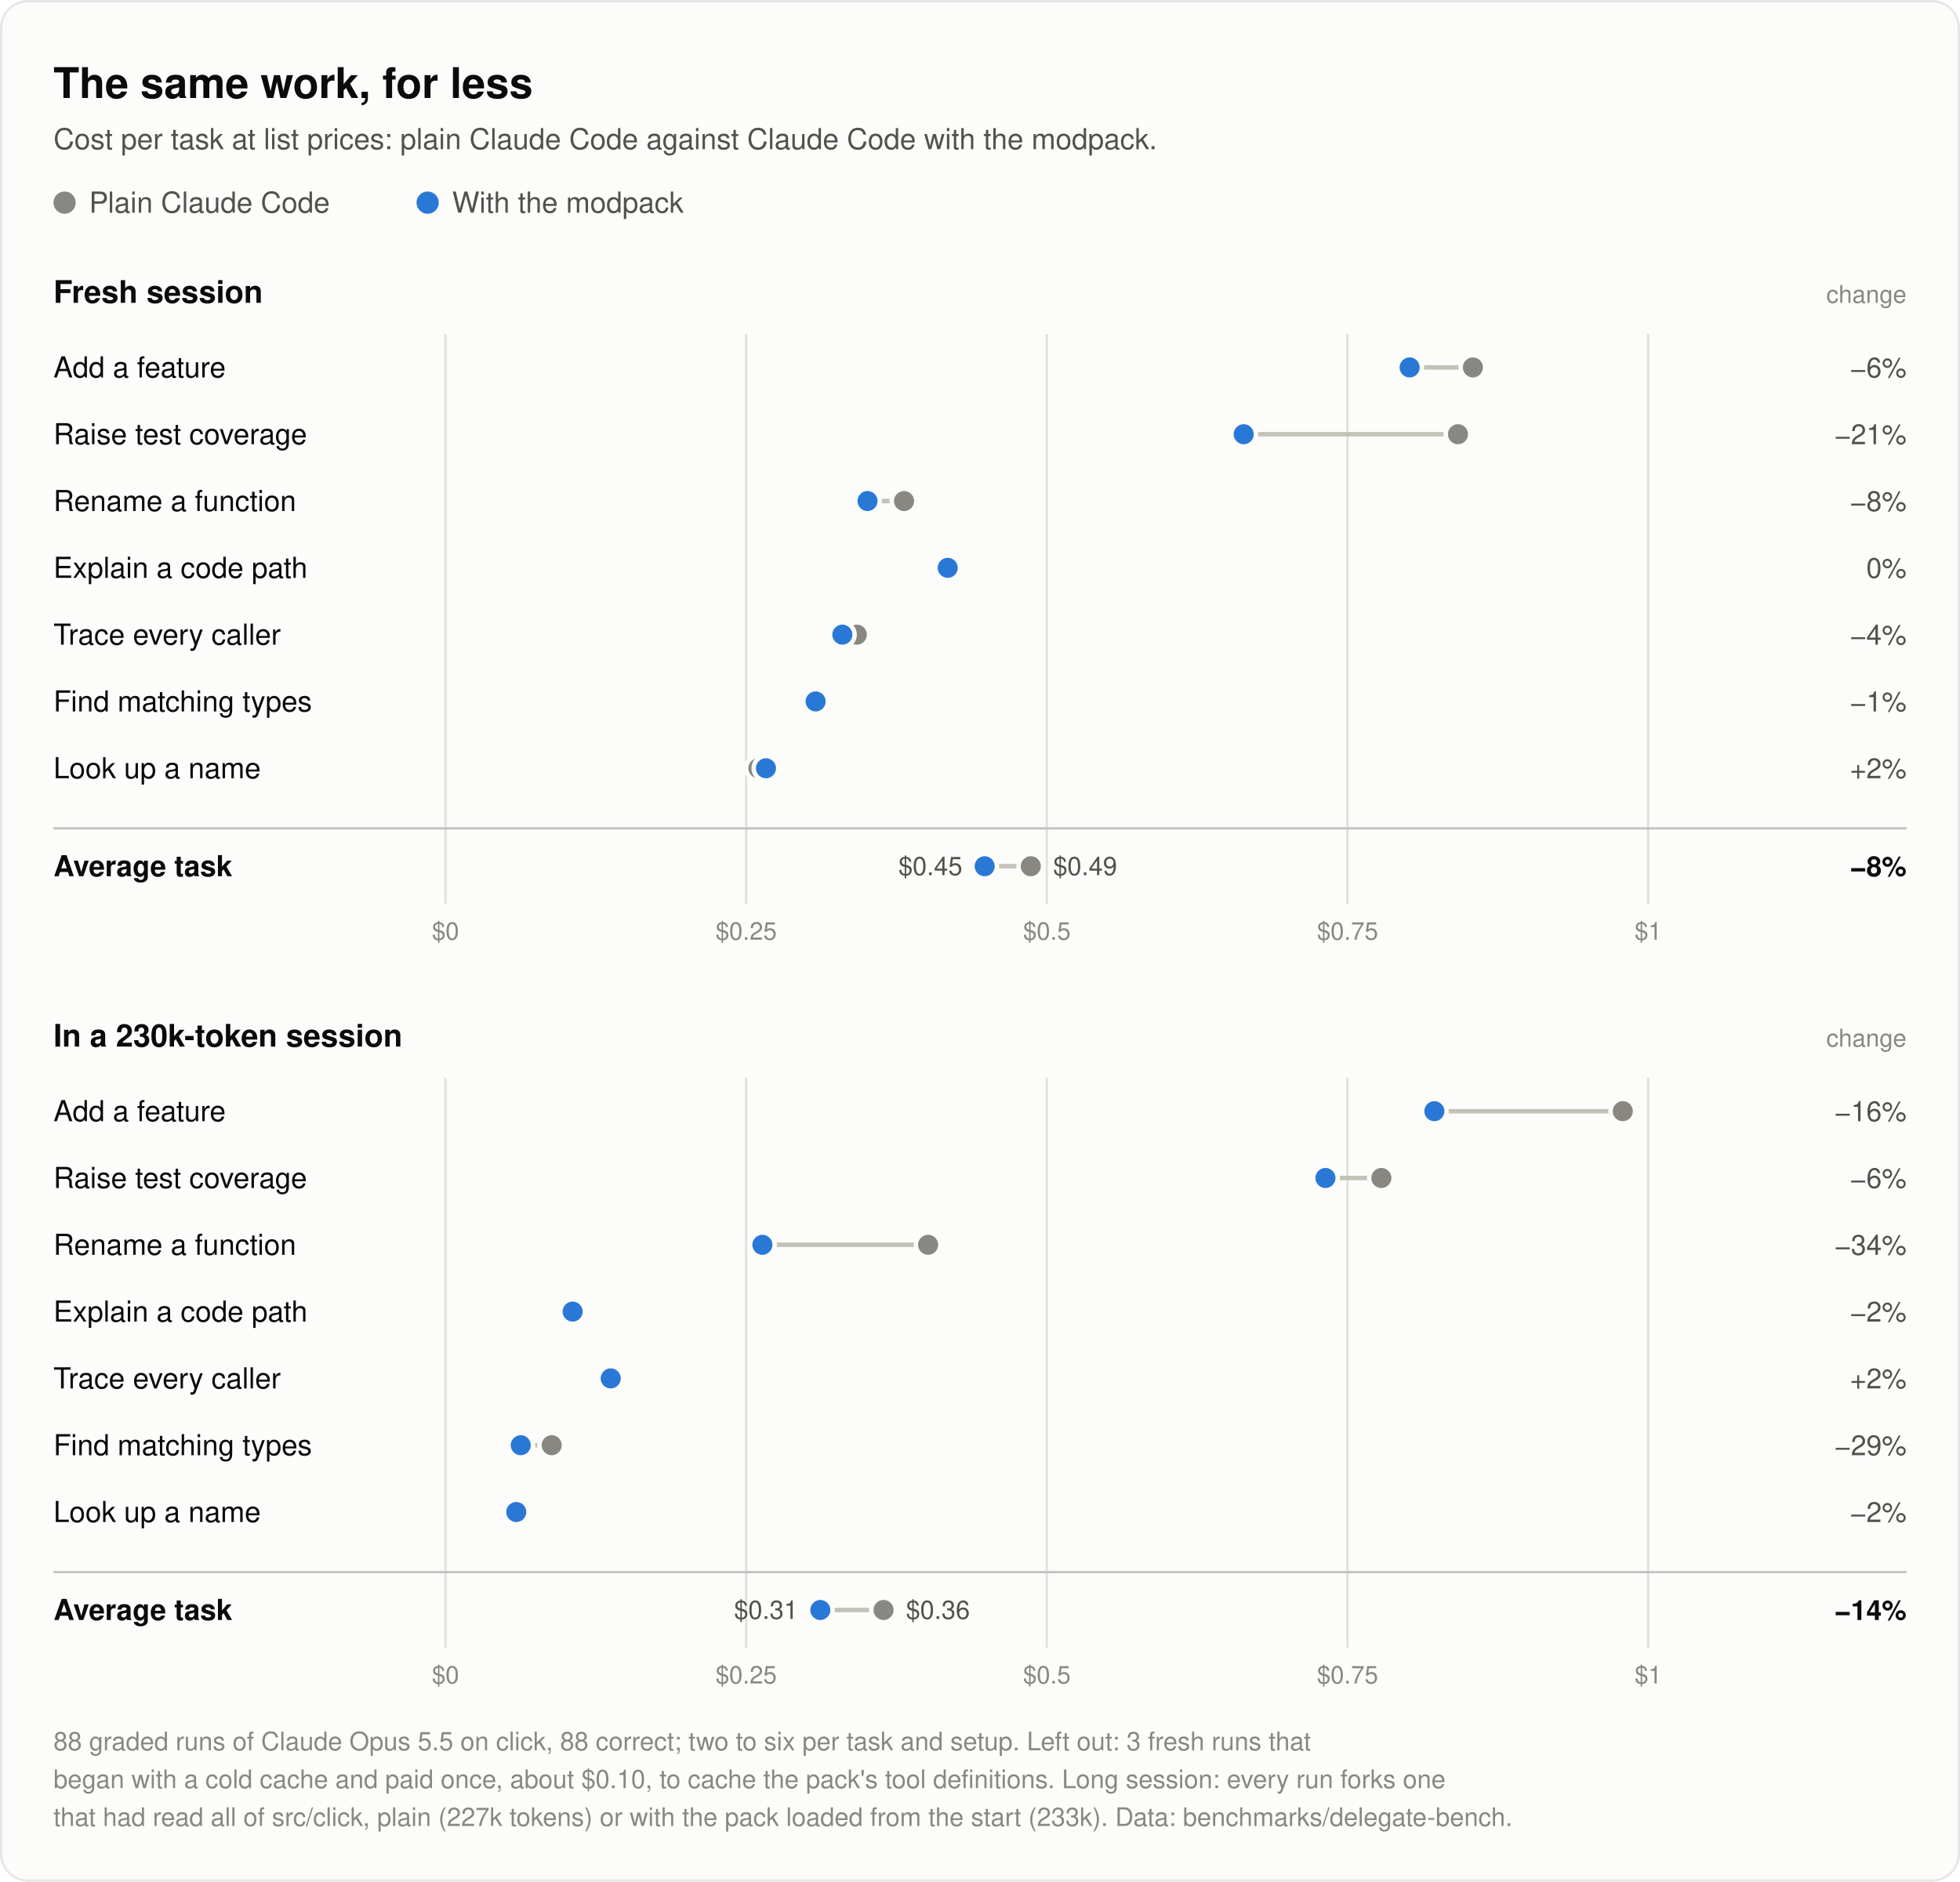
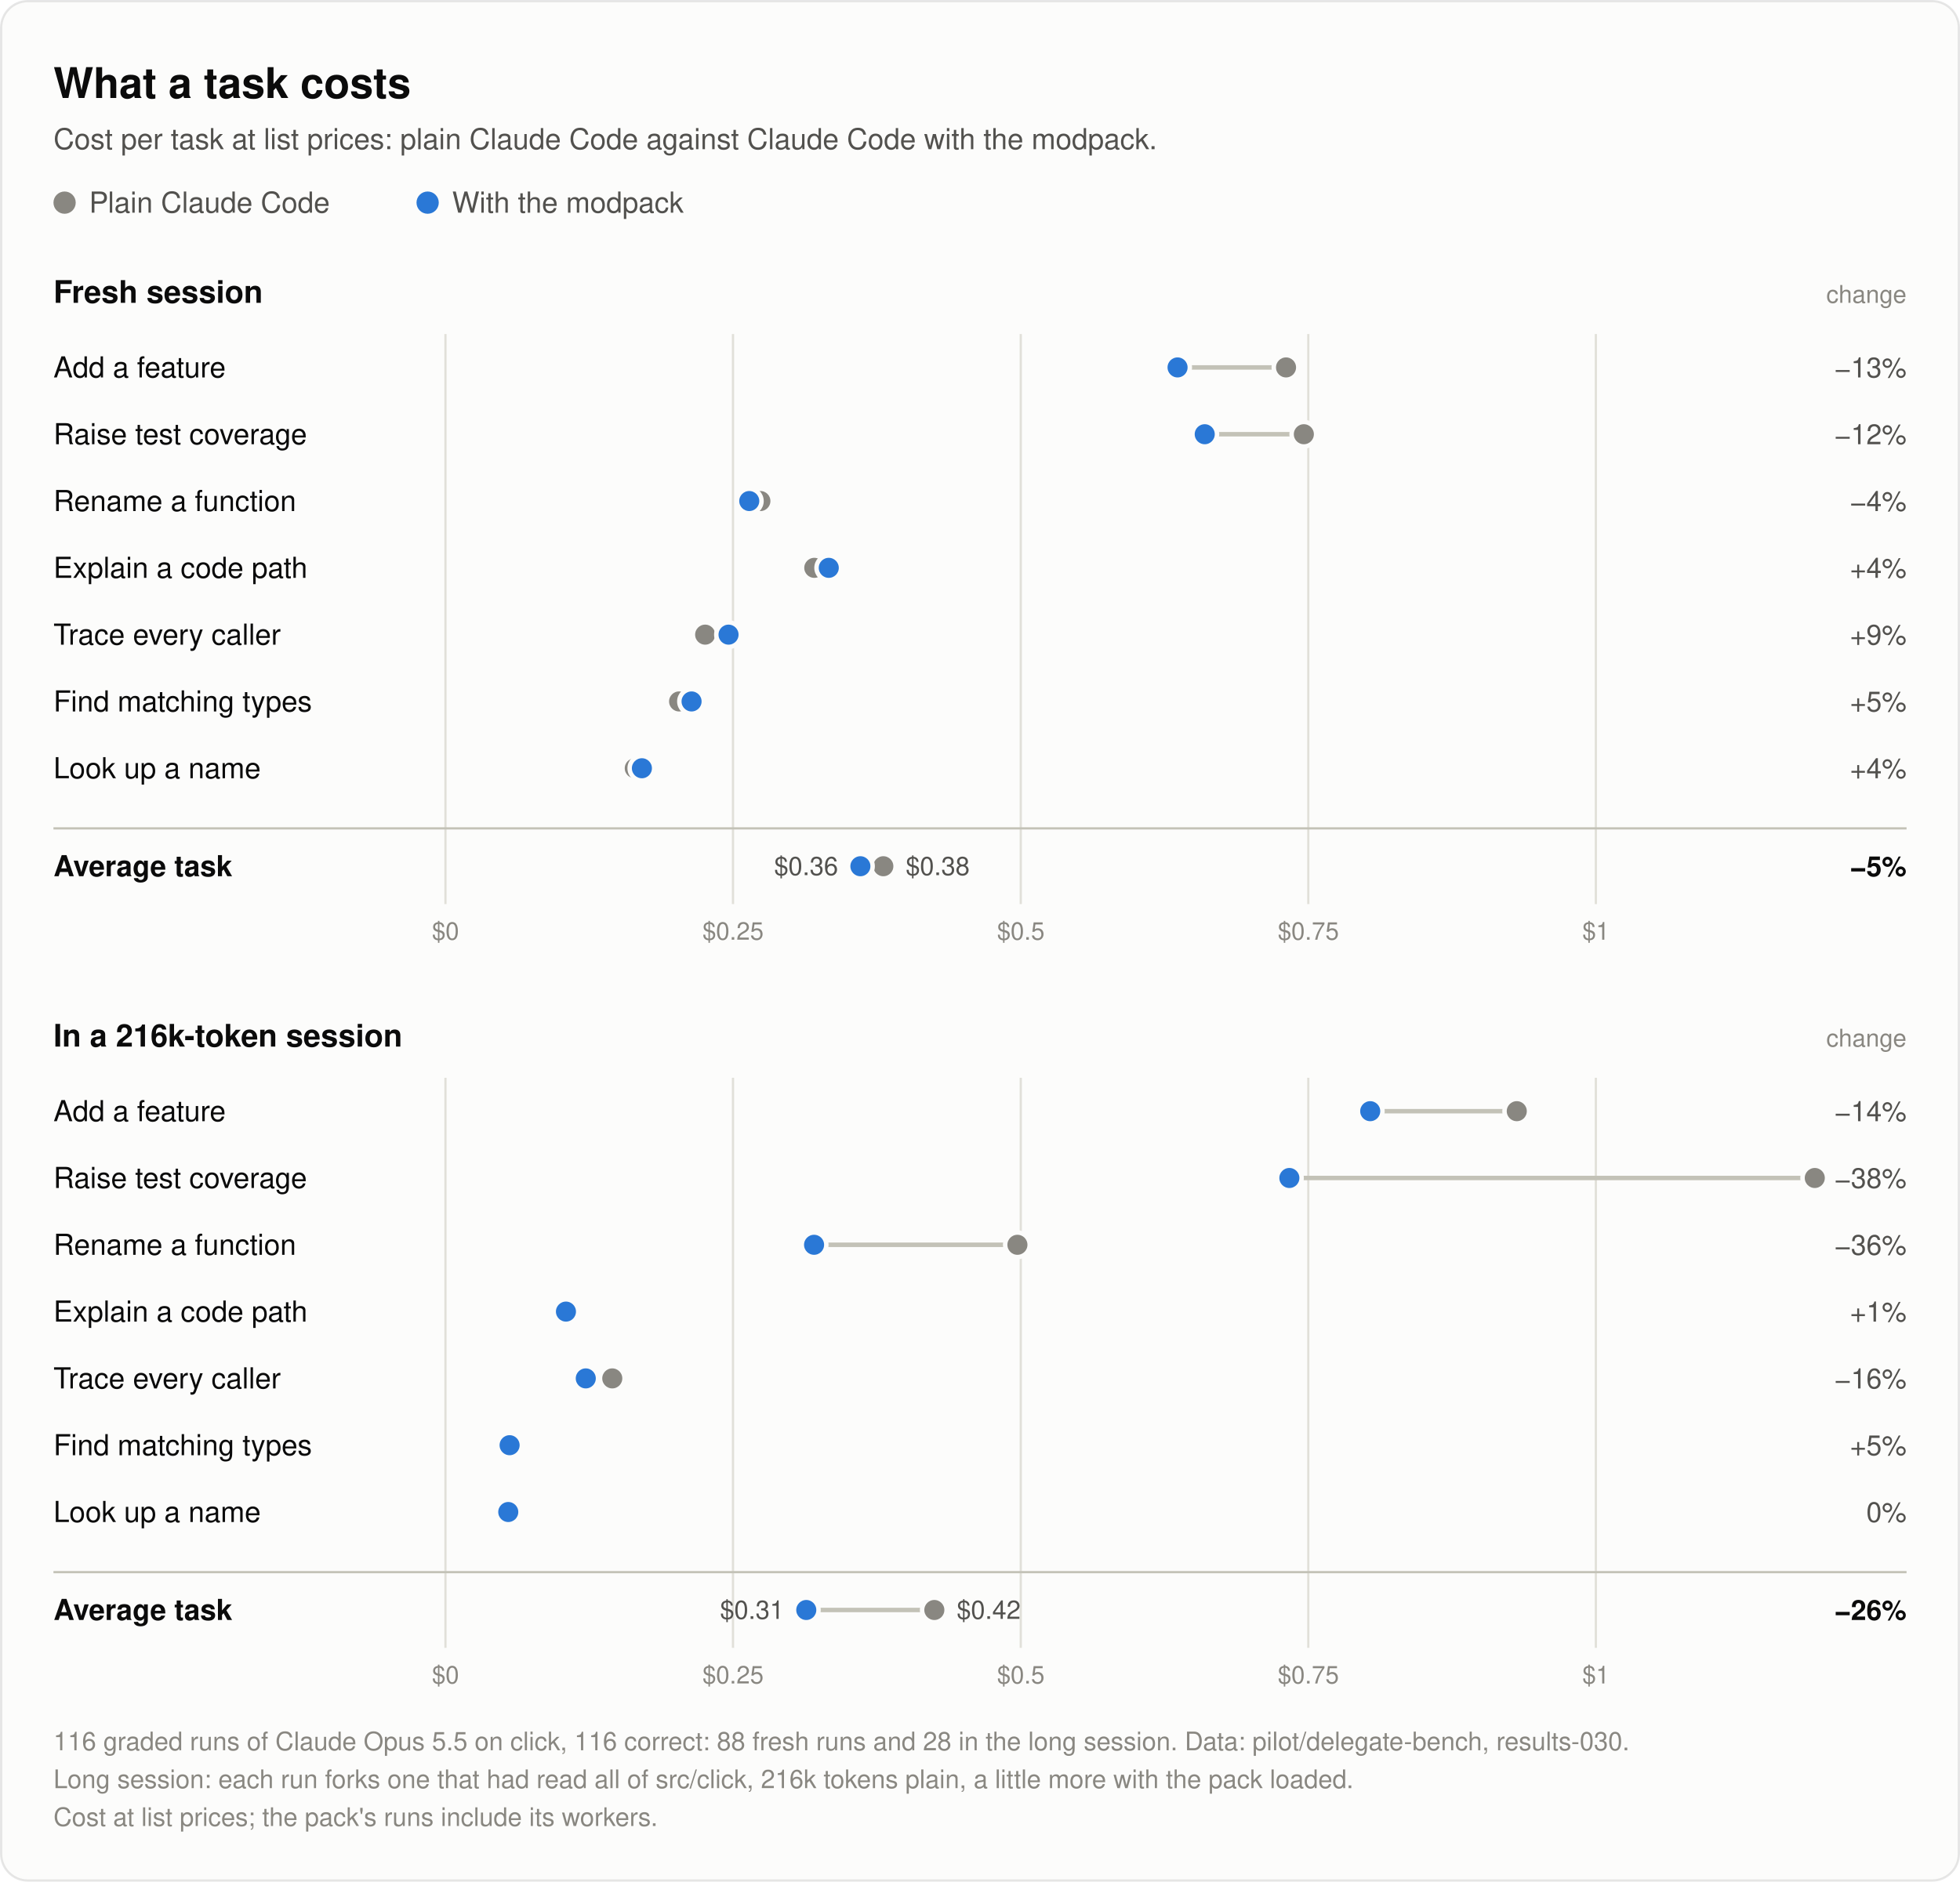
<svg xmlns="http://www.w3.org/2000/svg" width="880" height="845" viewBox="0 0 880 845" role="img" font-family="-apple-system, BlinkMacSystemFont, 'Segoe UI', Helvetica, Arial, sans-serif">
  <rect x="0.5" y="0.5" width="879" height="844" rx="12" fill="#fcfcfb" stroke="rgba(11,11,11,0.10)" />
-   <text x="24.0" y="44.0" font-size="19" font-weight="600" fill="#0b0b0b" text-anchor="start">The same work, for less</text>
+   <text x="24.0" y="44.0" font-size="19" font-weight="600" fill="#0b0b0b" text-anchor="start">What a task costs</text>
  <text x="24.0" y="67.0" font-size="13" font-weight="400" fill="#52514e" text-anchor="start">Cost per task at list prices: plain Claude Code against Claude Code with the modpack.</text>
  <circle cx="29" cy="91" r="5" fill="#898781" />
  <text x="40.0" y="95.5" font-size="13" font-weight="400" fill="#52514e" text-anchor="start">Plain Claude Code</text>
  <circle cx="192.0" cy="91" r="5" fill="#2a78d6" />
  <text x="203.0" y="95.5" font-size="13" font-weight="400" fill="#52514e" text-anchor="start">With the modpack</text>
  <text x="24.0" y="136.0" font-size="14" font-weight="600" fill="#0b0b0b" text-anchor="start">Fresh session</text>
  <text x="856.0" y="136.0" font-size="11" font-weight="400" fill="#898781" text-anchor="end">change</text>
  <line x1="200.0" y1="150" x2="200.0" y2="406" stroke="#e1e0d9" stroke-width="1" />
  <text x="200.0" y="422.0" font-size="11" font-weight="400" fill="#898781" text-anchor="middle" style="font-variant-numeric: tabular-nums">$0</text>
-   <line x1="335.0" y1="150" x2="335.0" y2="406" stroke="#e1e0d9" stroke-width="1" />
-   <text x="335.0" y="422.0" font-size="11" font-weight="400" fill="#898781" text-anchor="middle" style="font-variant-numeric: tabular-nums">$0.25</text>
-   <line x1="470.0" y1="150" x2="470.0" y2="406" stroke="#e1e0d9" stroke-width="1" />
-   <text x="470.0" y="422.0" font-size="11" font-weight="400" fill="#898781" text-anchor="middle" style="font-variant-numeric: tabular-nums">$0.5</text>
-   <line x1="605.0" y1="150" x2="605.0" y2="406" stroke="#e1e0d9" stroke-width="1" />
-   <text x="605.0" y="422.0" font-size="11" font-weight="400" fill="#898781" text-anchor="middle" style="font-variant-numeric: tabular-nums">$0.75</text>
-   <line x1="740.0" y1="150" x2="740.0" y2="406" stroke="#e1e0d9" stroke-width="1" />
-   <text x="740.0" y="422.0" font-size="11" font-weight="400" fill="#898781" text-anchor="middle" style="font-variant-numeric: tabular-nums">$1</text>
+   <line x1="329.1" y1="150" x2="329.1" y2="406" stroke="#e1e0d9" stroke-width="1" />
+   <text x="329.1" y="422.0" font-size="11" font-weight="400" fill="#898781" text-anchor="middle" style="font-variant-numeric: tabular-nums">$0.25</text>
+   <line x1="458.3" y1="150" x2="458.3" y2="406" stroke="#e1e0d9" stroke-width="1" />
+   <text x="458.3" y="422.0" font-size="11" font-weight="400" fill="#898781" text-anchor="middle" style="font-variant-numeric: tabular-nums">$0.5</text>
+   <line x1="587.4" y1="150" x2="587.4" y2="406" stroke="#e1e0d9" stroke-width="1" />
+   <text x="587.4" y="422.0" font-size="11" font-weight="400" fill="#898781" text-anchor="middle" style="font-variant-numeric: tabular-nums">$0.75</text>
+   <line x1="716.5" y1="150" x2="716.5" y2="406" stroke="#e1e0d9" stroke-width="1" />
+   <text x="716.5" y="422.0" font-size="11" font-weight="400" fill="#898781" text-anchor="middle" style="font-variant-numeric: tabular-nums">$1</text>
  <line x1="24" y1="372.0" x2="856" y2="372.0" stroke="#c3c2b7" stroke-width="1" />
  <text x="24.0" y="169.5" font-size="13" font-weight="400" fill="#0b0b0b" text-anchor="start">Add a feature</text>
-   <line x1="661.3" y1="165.0" x2="632.9" y2="165.0" stroke="#c3c2b7" stroke-width="2" stroke-linecap="round" />
-   <circle cx="661.3" cy="165.0" r="5.5" fill="#898781" stroke="#fcfcfb" stroke-width="2" />
-   <circle cx="632.9" cy="165.0" r="5.5" fill="#2a78d6" stroke="#fcfcfb" stroke-width="2" />
-   <text x="856.0" y="169.5" font-size="12.5" font-weight="400" fill="#52514e" text-anchor="end" style="font-variant-numeric: tabular-nums">−6%</text>
+   <line x1="577.4" y1="165.0" x2="528.7" y2="165.0" stroke="#c3c2b7" stroke-width="2" stroke-linecap="round" />
+   <circle cx="577.4" cy="165.0" r="5.5" fill="#898781" stroke="#fcfcfb" stroke-width="2" />
+   <circle cx="528.7" cy="165.0" r="5.5" fill="#2a78d6" stroke="#fcfcfb" stroke-width="2" />
+   <text x="856.0" y="169.5" font-size="12.5" font-weight="400" fill="#52514e" text-anchor="end" style="font-variant-numeric: tabular-nums">−13%</text>
  <text x="24.0" y="199.5" font-size="13" font-weight="400" fill="#0b0b0b" text-anchor="start">Raise test coverage</text>
-   <line x1="654.6" y1="195.0" x2="558.4" y2="195.0" stroke="#c3c2b7" stroke-width="2" stroke-linecap="round" />
-   <circle cx="654.6" cy="195.0" r="5.5" fill="#898781" stroke="#fcfcfb" stroke-width="2" />
-   <circle cx="558.4" cy="195.0" r="5.5" fill="#2a78d6" stroke="#fcfcfb" stroke-width="2" />
-   <text x="856.0" y="199.5" font-size="12.5" font-weight="400" fill="#52514e" text-anchor="end" style="font-variant-numeric: tabular-nums">−21%</text>
+   <line x1="585.4" y1="195.0" x2="540.9" y2="195.0" stroke="#c3c2b7" stroke-width="2" stroke-linecap="round" />
+   <circle cx="585.4" cy="195.0" r="5.5" fill="#898781" stroke="#fcfcfb" stroke-width="2" />
+   <circle cx="540.9" cy="195.0" r="5.5" fill="#2a78d6" stroke="#fcfcfb" stroke-width="2" />
+   <text x="856.0" y="199.5" font-size="12.5" font-weight="400" fill="#52514e" text-anchor="end" style="font-variant-numeric: tabular-nums">−12%</text>
  <text x="24.0" y="229.5" font-size="13" font-weight="400" fill="#0b0b0b" text-anchor="start">Rename a function</text>
-   <line x1="405.9" y1="225.0" x2="389.5" y2="225.0" stroke="#c3c2b7" stroke-width="2" stroke-linecap="round" />
-   <circle cx="405.9" cy="225.0" r="5.5" fill="#898781" stroke="#fcfcfb" stroke-width="2" />
-   <circle cx="389.5" cy="225.0" r="5.5" fill="#2a78d6" stroke="#fcfcfb" stroke-width="2" />
-   <text x="856.0" y="229.5" font-size="12.5" font-weight="400" fill="#52514e" text-anchor="end" style="font-variant-numeric: tabular-nums">−8%</text>
+   <line x1="341.4" y1="225.0" x2="336.4" y2="225.0" stroke="#c3c2b7" stroke-width="2" stroke-linecap="round" />
+   <circle cx="341.4" cy="225.0" r="5.5" fill="#898781" stroke="#fcfcfb" stroke-width="2" />
+   <circle cx="336.4" cy="225.0" r="5.5" fill="#2a78d6" stroke="#fcfcfb" stroke-width="2" />
+   <text x="856.0" y="229.5" font-size="12.5" font-weight="400" fill="#52514e" text-anchor="end" style="font-variant-numeric: tabular-nums">−4%</text>
  <text x="24.0" y="259.5" font-size="13" font-weight="400" fill="#0b0b0b" text-anchor="start">Explain a code path</text>
-   <line x1="425.2" y1="255.0" x2="425.5" y2="255.0" stroke="#c3c2b7" stroke-width="2" stroke-linecap="round" />
-   <circle cx="425.2" cy="255.0" r="5.5" fill="#898781" stroke="#fcfcfb" stroke-width="2" />
-   <circle cx="425.5" cy="255.0" r="5.5" fill="#2a78d6" stroke="#fcfcfb" stroke-width="2" />
-   <text x="856.0" y="259.5" font-size="12.5" font-weight="400" fill="#52514e" text-anchor="end" style="font-variant-numeric: tabular-nums">0%</text>
+   <line x1="365.6" y1="255.0" x2="372.1" y2="255.0" stroke="#c3c2b7" stroke-width="2" stroke-linecap="round" />
+   <circle cx="365.6" cy="255.0" r="5.5" fill="#898781" stroke="#fcfcfb" stroke-width="2" />
+   <circle cx="372.1" cy="255.0" r="5.5" fill="#2a78d6" stroke="#fcfcfb" stroke-width="2" />
+   <text x="856.0" y="259.5" font-size="12.5" font-weight="400" fill="#52514e" text-anchor="end" style="font-variant-numeric: tabular-nums">+4%</text>
  <text x="24.0" y="289.5" font-size="13" font-weight="400" fill="#0b0b0b" text-anchor="start">Trace every caller</text>
-   <line x1="384.7" y1="285.0" x2="378.2" y2="285.0" stroke="#c3c2b7" stroke-width="2" stroke-linecap="round" />
-   <circle cx="384.7" cy="285.0" r="5.5" fill="#898781" stroke="#fcfcfb" stroke-width="2" />
-   <circle cx="378.2" cy="285.0" r="5.5" fill="#2a78d6" stroke="#fcfcfb" stroke-width="2" />
-   <text x="856.0" y="289.5" font-size="12.5" font-weight="400" fill="#52514e" text-anchor="end" style="font-variant-numeric: tabular-nums">−4%</text>
+   <line x1="316.6" y1="285.0" x2="327.1" y2="285.0" stroke="#c3c2b7" stroke-width="2" stroke-linecap="round" />
+   <circle cx="316.6" cy="285.0" r="5.5" fill="#898781" stroke="#fcfcfb" stroke-width="2" />
+   <circle cx="327.1" cy="285.0" r="5.5" fill="#2a78d6" stroke="#fcfcfb" stroke-width="2" />
+   <text x="856.0" y="289.5" font-size="12.5" font-weight="400" fill="#52514e" text-anchor="end" style="font-variant-numeric: tabular-nums">+9%</text>
  <text x="24.0" y="319.5" font-size="13" font-weight="400" fill="#0b0b0b" text-anchor="start">Find matching types</text>
-   <line x1="367.4" y1="315.0" x2="366.2" y2="315.0" stroke="#c3c2b7" stroke-width="2" stroke-linecap="round" />
-   <circle cx="367.4" cy="315.0" r="5.5" fill="#898781" stroke="#fcfcfb" stroke-width="2" />
-   <circle cx="366.2" cy="315.0" r="5.5" fill="#2a78d6" stroke="#fcfcfb" stroke-width="2" />
-   <text x="856.0" y="319.5" font-size="12.5" font-weight="400" fill="#52514e" text-anchor="end" style="font-variant-numeric: tabular-nums">−1%</text>
+   <line x1="304.9" y1="315.0" x2="310.5" y2="315.0" stroke="#c3c2b7" stroke-width="2" stroke-linecap="round" />
+   <circle cx="304.9" cy="315.0" r="5.5" fill="#898781" stroke="#fcfcfb" stroke-width="2" />
+   <circle cx="310.5" cy="315.0" r="5.5" fill="#2a78d6" stroke="#fcfcfb" stroke-width="2" />
+   <text x="856.0" y="319.5" font-size="12.5" font-weight="400" fill="#52514e" text-anchor="end" style="font-variant-numeric: tabular-nums">+5%</text>
  <text x="24.0" y="349.5" font-size="13" font-weight="400" fill="#0b0b0b" text-anchor="start">Look up a name</text>
-   <line x1="340.5" y1="345.0" x2="343.9" y2="345.0" stroke="#c3c2b7" stroke-width="2" stroke-linecap="round" />
-   <circle cx="340.5" cy="345.0" r="5.5" fill="#898781" stroke="#fcfcfb" stroke-width="2" />
-   <circle cx="343.9" cy="345.0" r="5.5" fill="#2a78d6" stroke="#fcfcfb" stroke-width="2" />
-   <text x="856.0" y="349.5" font-size="12.5" font-weight="400" fill="#52514e" text-anchor="end" style="font-variant-numeric: tabular-nums">+2%</text>
+   <line x1="285.0" y1="345.0" x2="288.2" y2="345.0" stroke="#c3c2b7" stroke-width="2" stroke-linecap="round" />
+   <circle cx="285.0" cy="345.0" r="5.5" fill="#898781" stroke="#fcfcfb" stroke-width="2" />
+   <circle cx="288.2" cy="345.0" r="5.5" fill="#2a78d6" stroke="#fcfcfb" stroke-width="2" />
+   <text x="856.0" y="349.5" font-size="12.5" font-weight="400" fill="#52514e" text-anchor="end" style="font-variant-numeric: tabular-nums">+4%</text>
  <text x="24.0" y="393.5" font-size="13" font-weight="600" fill="#0b0b0b" text-anchor="start">Average task</text>
-   <line x1="462.8" y1="389.0" x2="442.1" y2="389.0" stroke="#c3c2b7" stroke-width="2" stroke-linecap="round" />
-   <circle cx="462.8" cy="389.0" r="5.5" fill="#898781" stroke="#fcfcfb" stroke-width="2" />
-   <circle cx="442.1" cy="389.0" r="5.5" fill="#2a78d6" stroke="#fcfcfb" stroke-width="2" />
-   <text x="856.0" y="393.5" font-size="12.5" font-weight="600" fill="#0b0b0b" text-anchor="end" style="font-variant-numeric: tabular-nums">−8%</text>
-   <text x="432.1" y="393.0" font-size="11.5" font-weight="400" fill="#52514e" text-anchor="end" style="font-variant-numeric: tabular-nums">$0.45</text>
-   <text x="472.8" y="393.0" font-size="11.5" font-weight="400" fill="#52514e" text-anchor="start" style="font-variant-numeric: tabular-nums">$0.49</text>
-   <text x="24.0" y="470.0" font-size="14" font-weight="600" fill="#0b0b0b" text-anchor="start">In a 230k-token session</text>
+   <line x1="396.6" y1="389.0" x2="386.3" y2="389.0" stroke="#c3c2b7" stroke-width="2" stroke-linecap="round" />
+   <circle cx="396.6" cy="389.0" r="5.5" fill="#898781" stroke="#fcfcfb" stroke-width="2" />
+   <circle cx="386.3" cy="389.0" r="5.5" fill="#2a78d6" stroke="#fcfcfb" stroke-width="2" />
+   <text x="856.0" y="393.5" font-size="12.5" font-weight="600" fill="#0b0b0b" text-anchor="end" style="font-variant-numeric: tabular-nums">−5%</text>
+   <text x="376.3" y="393.0" font-size="11.5" font-weight="400" fill="#52514e" text-anchor="end" style="font-variant-numeric: tabular-nums">$0.36</text>
+   <text x="406.6" y="393.0" font-size="11.5" font-weight="400" fill="#52514e" text-anchor="start" style="font-variant-numeric: tabular-nums">$0.38</text>
+   <text x="24.0" y="470.0" font-size="14" font-weight="600" fill="#0b0b0b" text-anchor="start">In a 216k-token session</text>
  <text x="856.0" y="470.0" font-size="11" font-weight="400" fill="#898781" text-anchor="end">change</text>
  <line x1="200.0" y1="484" x2="200.0" y2="740" stroke="#e1e0d9" stroke-width="1" />
  <text x="200.0" y="756.0" font-size="11" font-weight="400" fill="#898781" text-anchor="middle" style="font-variant-numeric: tabular-nums">$0</text>
-   <line x1="335.0" y1="484" x2="335.0" y2="740" stroke="#e1e0d9" stroke-width="1" />
-   <text x="335.0" y="756.0" font-size="11" font-weight="400" fill="#898781" text-anchor="middle" style="font-variant-numeric: tabular-nums">$0.25</text>
-   <line x1="470.0" y1="484" x2="470.0" y2="740" stroke="#e1e0d9" stroke-width="1" />
-   <text x="470.0" y="756.0" font-size="11" font-weight="400" fill="#898781" text-anchor="middle" style="font-variant-numeric: tabular-nums">$0.5</text>
-   <line x1="605.0" y1="484" x2="605.0" y2="740" stroke="#e1e0d9" stroke-width="1" />
-   <text x="605.0" y="756.0" font-size="11" font-weight="400" fill="#898781" text-anchor="middle" style="font-variant-numeric: tabular-nums">$0.75</text>
-   <line x1="740.0" y1="484" x2="740.0" y2="740" stroke="#e1e0d9" stroke-width="1" />
-   <text x="740.0" y="756.0" font-size="11" font-weight="400" fill="#898781" text-anchor="middle" style="font-variant-numeric: tabular-nums">$1</text>
+   <line x1="329.1" y1="484" x2="329.1" y2="740" stroke="#e1e0d9" stroke-width="1" />
+   <text x="329.1" y="756.0" font-size="11" font-weight="400" fill="#898781" text-anchor="middle" style="font-variant-numeric: tabular-nums">$0.25</text>
+   <line x1="458.3" y1="484" x2="458.3" y2="740" stroke="#e1e0d9" stroke-width="1" />
+   <text x="458.3" y="756.0" font-size="11" font-weight="400" fill="#898781" text-anchor="middle" style="font-variant-numeric: tabular-nums">$0.5</text>
+   <line x1="587.4" y1="484" x2="587.4" y2="740" stroke="#e1e0d9" stroke-width="1" />
+   <text x="587.4" y="756.0" font-size="11" font-weight="400" fill="#898781" text-anchor="middle" style="font-variant-numeric: tabular-nums">$0.75</text>
+   <line x1="716.5" y1="484" x2="716.5" y2="740" stroke="#e1e0d9" stroke-width="1" />
+   <text x="716.5" y="756.0" font-size="11" font-weight="400" fill="#898781" text-anchor="middle" style="font-variant-numeric: tabular-nums">$1</text>
  <line x1="24" y1="706.0" x2="856" y2="706.0" stroke="#c3c2b7" stroke-width="1" />
  <text x="24.0" y="503.5" font-size="13" font-weight="400" fill="#0b0b0b" text-anchor="start">Add a feature</text>
-   <line x1="728.6" y1="499.0" x2="644.0" y2="499.0" stroke="#c3c2b7" stroke-width="2" stroke-linecap="round" />
-   <circle cx="728.6" cy="499.0" r="5.5" fill="#898781" stroke="#fcfcfb" stroke-width="2" />
-   <circle cx="644.0" cy="499.0" r="5.5" fill="#2a78d6" stroke="#fcfcfb" stroke-width="2" />
-   <text x="856.0" y="503.5" font-size="12.5" font-weight="400" fill="#52514e" text-anchor="end" style="font-variant-numeric: tabular-nums">−16%</text>
+   <line x1="681.0" y1="499.0" x2="615.2" y2="499.0" stroke="#c3c2b7" stroke-width="2" stroke-linecap="round" />
+   <circle cx="681.0" cy="499.0" r="5.5" fill="#898781" stroke="#fcfcfb" stroke-width="2" />
+   <circle cx="615.2" cy="499.0" r="5.5" fill="#2a78d6" stroke="#fcfcfb" stroke-width="2" />
+   <text x="856.0" y="503.5" font-size="12.5" font-weight="400" fill="#52514e" text-anchor="end" style="font-variant-numeric: tabular-nums">−14%</text>
  <text x="24.0" y="533.5" font-size="13" font-weight="400" fill="#0b0b0b" text-anchor="start">Raise test coverage</text>
-   <line x1="620.2" y1="529.0" x2="595.1" y2="529.0" stroke="#c3c2b7" stroke-width="2" stroke-linecap="round" />
-   <circle cx="620.2" cy="529.0" r="5.5" fill="#898781" stroke="#fcfcfb" stroke-width="2" />
-   <circle cx="595.1" cy="529.0" r="5.5" fill="#2a78d6" stroke="#fcfcfb" stroke-width="2" />
-   <text x="856.0" y="533.5" font-size="12.5" font-weight="400" fill="#52514e" text-anchor="end" style="font-variant-numeric: tabular-nums">−6%</text>
+   <line x1="814.8" y1="529.0" x2="578.9" y2="529.0" stroke="#c3c2b7" stroke-width="2" stroke-linecap="round" />
+   <circle cx="814.8" cy="529.0" r="5.5" fill="#898781" stroke="#fcfcfb" stroke-width="2" />
+   <circle cx="578.9" cy="529.0" r="5.5" fill="#2a78d6" stroke="#fcfcfb" stroke-width="2" />
+   <text x="856.0" y="533.5" font-size="12.5" font-weight="400" fill="#52514e" text-anchor="end" style="font-variant-numeric: tabular-nums">−38%</text>
  <text x="24.0" y="563.5" font-size="13" font-weight="400" fill="#0b0b0b" text-anchor="start">Rename a function</text>
-   <line x1="416.7" y1="559.0" x2="342.3" y2="559.0" stroke="#c3c2b7" stroke-width="2" stroke-linecap="round" />
-   <circle cx="416.7" cy="559.0" r="5.5" fill="#898781" stroke="#fcfcfb" stroke-width="2" />
-   <circle cx="342.3" cy="559.0" r="5.5" fill="#2a78d6" stroke="#fcfcfb" stroke-width="2" />
-   <text x="856.0" y="563.5" font-size="12.5" font-weight="400" fill="#52514e" text-anchor="end" style="font-variant-numeric: tabular-nums">−34%</text>
+   <line x1="456.8" y1="559.0" x2="365.5" y2="559.0" stroke="#c3c2b7" stroke-width="2" stroke-linecap="round" />
+   <circle cx="456.8" cy="559.0" r="5.5" fill="#898781" stroke="#fcfcfb" stroke-width="2" />
+   <circle cx="365.5" cy="559.0" r="5.5" fill="#2a78d6" stroke="#fcfcfb" stroke-width="2" />
+   <text x="856.0" y="563.5" font-size="12.5" font-weight="400" fill="#52514e" text-anchor="end" style="font-variant-numeric: tabular-nums">−36%</text>
  <text x="24.0" y="593.5" font-size="13" font-weight="400" fill="#0b0b0b" text-anchor="start">Explain a code path</text>
-   <line x1="258.5" y1="589.0" x2="257.1" y2="589.0" stroke="#c3c2b7" stroke-width="2" stroke-linecap="round" />
-   <circle cx="258.5" cy="589.0" r="5.5" fill="#898781" stroke="#fcfcfb" stroke-width="2" />
-   <circle cx="257.1" cy="589.0" r="5.5" fill="#2a78d6" stroke="#fcfcfb" stroke-width="2" />
-   <text x="856.0" y="593.5" font-size="12.5" font-weight="400" fill="#52514e" text-anchor="end" style="font-variant-numeric: tabular-nums">−2%</text>
+   <line x1="253.5" y1="589.0" x2="254.1" y2="589.0" stroke="#c3c2b7" stroke-width="2" stroke-linecap="round" />
+   <circle cx="253.5" cy="589.0" r="5.5" fill="#898781" stroke="#fcfcfb" stroke-width="2" />
+   <circle cx="254.1" cy="589.0" r="5.5" fill="#2a78d6" stroke="#fcfcfb" stroke-width="2" />
+   <text x="856.0" y="593.5" font-size="12.5" font-weight="400" fill="#52514e" text-anchor="end" style="font-variant-numeric: tabular-nums">+1%</text>
  <text x="24.0" y="623.5" font-size="13" font-weight="400" fill="#0b0b0b" text-anchor="start">Trace every caller</text>
-   <line x1="272.9" y1="619.0" x2="274.2" y2="619.0" stroke="#c3c2b7" stroke-width="2" stroke-linecap="round" />
-   <circle cx="272.9" cy="619.0" r="5.5" fill="#898781" stroke="#fcfcfb" stroke-width="2" />
-   <circle cx="274.2" cy="619.0" r="5.5" fill="#2a78d6" stroke="#fcfcfb" stroke-width="2" />
-   <text x="856.0" y="623.5" font-size="12.5" font-weight="400" fill="#52514e" text-anchor="end" style="font-variant-numeric: tabular-nums">+2%</text>
+   <line x1="274.9" y1="619.0" x2="263.0" y2="619.0" stroke="#c3c2b7" stroke-width="2" stroke-linecap="round" />
+   <circle cx="274.9" cy="619.0" r="5.5" fill="#898781" stroke="#fcfcfb" stroke-width="2" />
+   <circle cx="263.0" cy="619.0" r="5.5" fill="#2a78d6" stroke="#fcfcfb" stroke-width="2" />
+   <text x="856.0" y="623.5" font-size="12.5" font-weight="400" fill="#52514e" text-anchor="end" style="font-variant-numeric: tabular-nums">−16%</text>
  <text x="24.0" y="653.5" font-size="13" font-weight="400" fill="#0b0b0b" text-anchor="start">Find matching types</text>
-   <line x1="247.7" y1="649.0" x2="233.8" y2="649.0" stroke="#c3c2b7" stroke-width="2" stroke-linecap="round" />
-   <circle cx="247.7" cy="649.0" r="5.5" fill="#898781" stroke="#fcfcfb" stroke-width="2" />
-   <circle cx="233.8" cy="649.0" r="5.5" fill="#2a78d6" stroke="#fcfcfb" stroke-width="2" />
-   <text x="856.0" y="653.5" font-size="12.5" font-weight="400" fill="#52514e" text-anchor="end" style="font-variant-numeric: tabular-nums">−29%</text>
+   <line x1="227.6" y1="649.0" x2="228.8" y2="649.0" stroke="#c3c2b7" stroke-width="2" stroke-linecap="round" />
+   <circle cx="227.6" cy="649.0" r="5.5" fill="#898781" stroke="#fcfcfb" stroke-width="2" />
+   <circle cx="228.8" cy="649.0" r="5.5" fill="#2a78d6" stroke="#fcfcfb" stroke-width="2" />
+   <text x="856.0" y="653.5" font-size="12.5" font-weight="400" fill="#52514e" text-anchor="end" style="font-variant-numeric: tabular-nums">+5%</text>
  <text x="24.0" y="683.5" font-size="13" font-weight="400" fill="#0b0b0b" text-anchor="start">Look up a name</text>
-   <line x1="232.3" y1="679.0" x2="231.8" y2="679.0" stroke="#c3c2b7" stroke-width="2" stroke-linecap="round" />
-   <circle cx="232.3" cy="679.0" r="5.5" fill="#898781" stroke="#fcfcfb" stroke-width="2" />
-   <circle cx="231.8" cy="679.0" r="5.5" fill="#2a78d6" stroke="#fcfcfb" stroke-width="2" />
-   <text x="856.0" y="683.5" font-size="12.5" font-weight="400" fill="#52514e" text-anchor="end" style="font-variant-numeric: tabular-nums">−2%</text>
+   <line x1="228.0" y1="679.0" x2="228.2" y2="679.0" stroke="#c3c2b7" stroke-width="2" stroke-linecap="round" />
+   <circle cx="228.0" cy="679.0" r="5.5" fill="#898781" stroke="#fcfcfb" stroke-width="2" />
+   <circle cx="228.2" cy="679.0" r="5.5" fill="#2a78d6" stroke="#fcfcfb" stroke-width="2" />
+   <text x="856.0" y="683.5" font-size="12.5" font-weight="400" fill="#52514e" text-anchor="end" style="font-variant-numeric: tabular-nums">0%</text>
  <text x="24.0" y="727.5" font-size="13" font-weight="600" fill="#0b0b0b" text-anchor="start">Average task</text>
-   <line x1="396.7" y1="723.0" x2="368.3" y2="723.0" stroke="#c3c2b7" stroke-width="2" stroke-linecap="round" />
-   <circle cx="396.7" cy="723.0" r="5.5" fill="#898781" stroke="#fcfcfb" stroke-width="2" />
-   <circle cx="368.3" cy="723.0" r="5.5" fill="#2a78d6" stroke="#fcfcfb" stroke-width="2" />
-   <text x="856.0" y="727.5" font-size="12.5" font-weight="600" fill="#0b0b0b" text-anchor="end" style="font-variant-numeric: tabular-nums">−14%</text>
-   <text x="358.3" y="727.0" font-size="11.5" font-weight="400" fill="#52514e" text-anchor="end" style="font-variant-numeric: tabular-nums">$0.31</text>
-   <text x="406.7" y="727.0" font-size="11.5" font-weight="400" fill="#52514e" text-anchor="start" style="font-variant-numeric: tabular-nums">$0.36</text>
-   <text x="24.0" y="786.0" font-size="11.5" font-weight="400" fill="#898781" text-anchor="start">88 graded runs of Claude Opus 5.5 on click, 88 correct; two to six per task and setup. Left out: 3 fresh runs that</text>
-   <text x="24.0" y="803.0" font-size="11.5" font-weight="400" fill="#898781" text-anchor="start">began with a cold cache and paid once, about $0.10, to cache the pack's tool definitions. Long session: every run forks one</text>
-   <text x="24.0" y="820.0" font-size="11.5" font-weight="400" fill="#898781" text-anchor="start">that had read all of src/click, plain (227k tokens) or with the pack loaded from the start (233k). Data: benchmarks/delegate-bench.</text>
+   <line x1="419.5" y1="723.0" x2="362.0" y2="723.0" stroke="#c3c2b7" stroke-width="2" stroke-linecap="round" />
+   <circle cx="419.5" cy="723.0" r="5.5" fill="#898781" stroke="#fcfcfb" stroke-width="2" />
+   <circle cx="362.0" cy="723.0" r="5.5" fill="#2a78d6" stroke="#fcfcfb" stroke-width="2" />
+   <text x="856.0" y="727.5" font-size="12.5" font-weight="600" fill="#0b0b0b" text-anchor="end" style="font-variant-numeric: tabular-nums">−26%</text>
+   <text x="352.0" y="727.0" font-size="11.5" font-weight="400" fill="#52514e" text-anchor="end" style="font-variant-numeric: tabular-nums">$0.31</text>
+   <text x="429.5" y="727.0" font-size="11.5" font-weight="400" fill="#52514e" text-anchor="start" style="font-variant-numeric: tabular-nums">$0.42</text>
+   <text x="24.0" y="786.0" font-size="11.5" font-weight="400" fill="#898781" text-anchor="start">116 graded runs of Claude Opus 5.5 on click, 116 correct: 88 fresh runs and 28 in the long session. Data: pilot/delegate-bench, results-030.</text>
+   <text x="24.0" y="803.0" font-size="11.5" font-weight="400" fill="#898781" text-anchor="start">Long session: each run forks one that had read all of src/click, 216k tokens plain, a little more with the pack loaded.</text>
+   <text x="24.0" y="820.0" font-size="11.5" font-weight="400" fill="#898781" text-anchor="start">Cost at list prices; the pack's runs include its workers.</text>
</svg>
